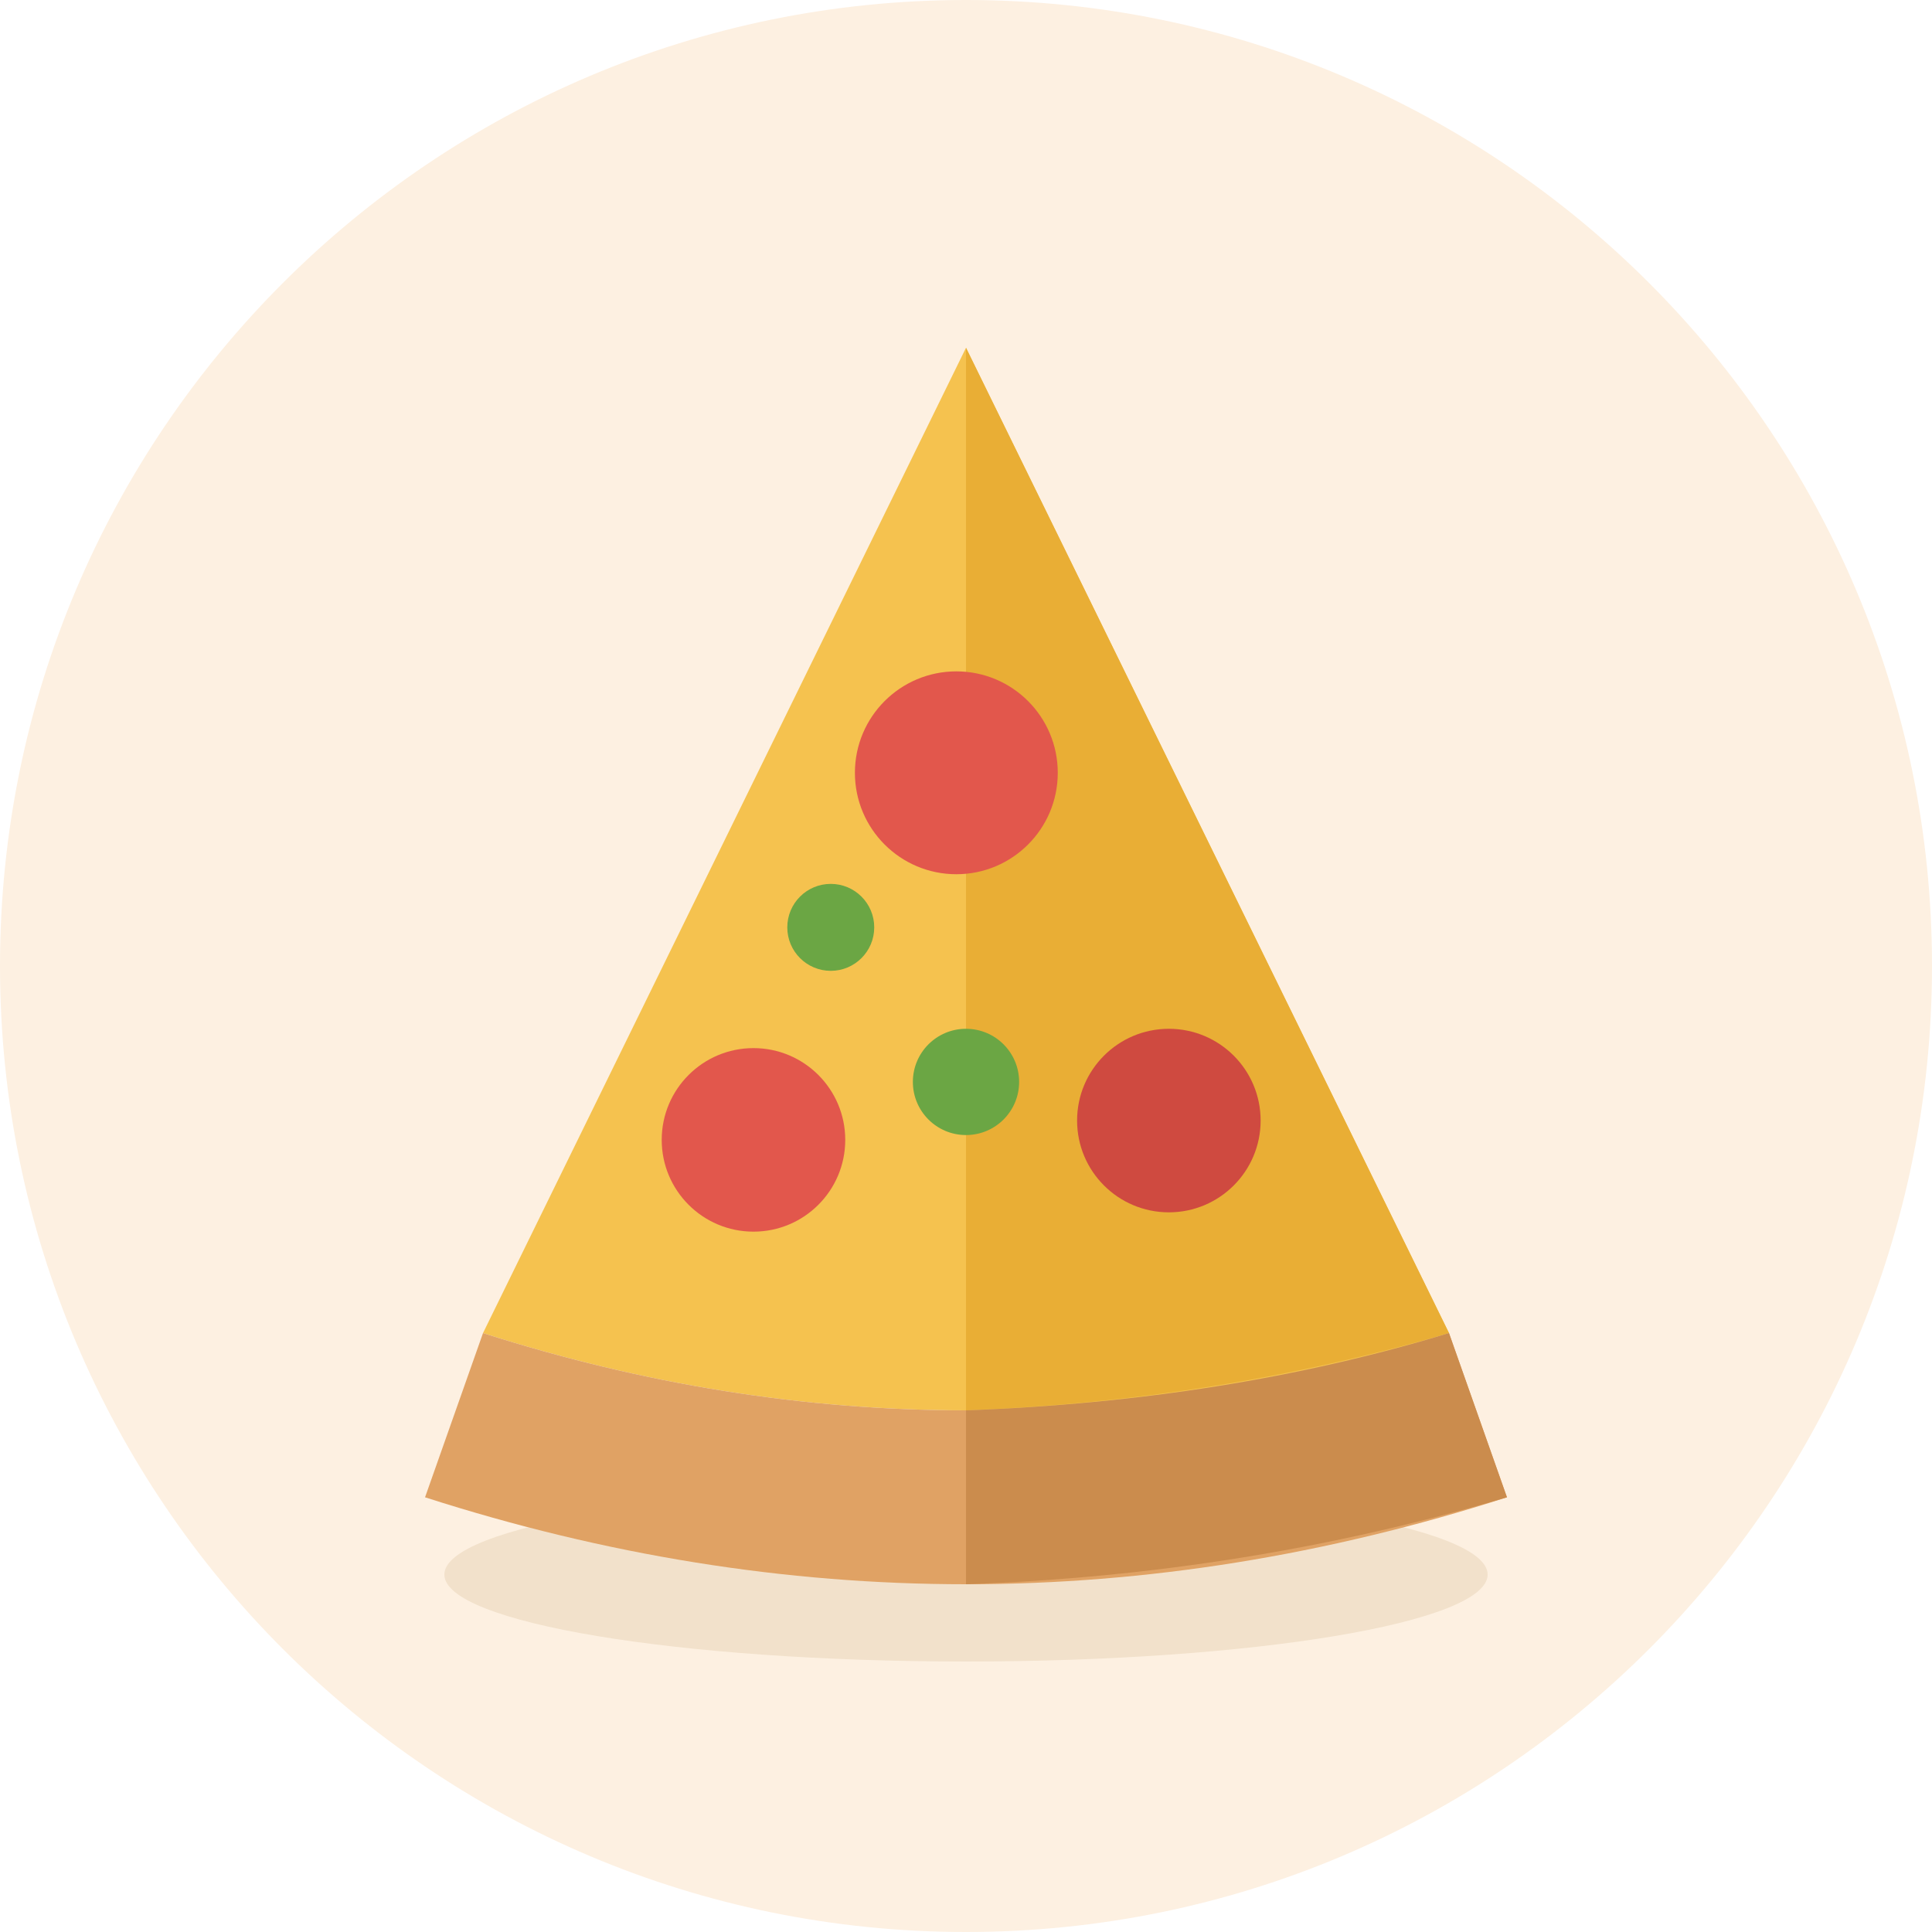
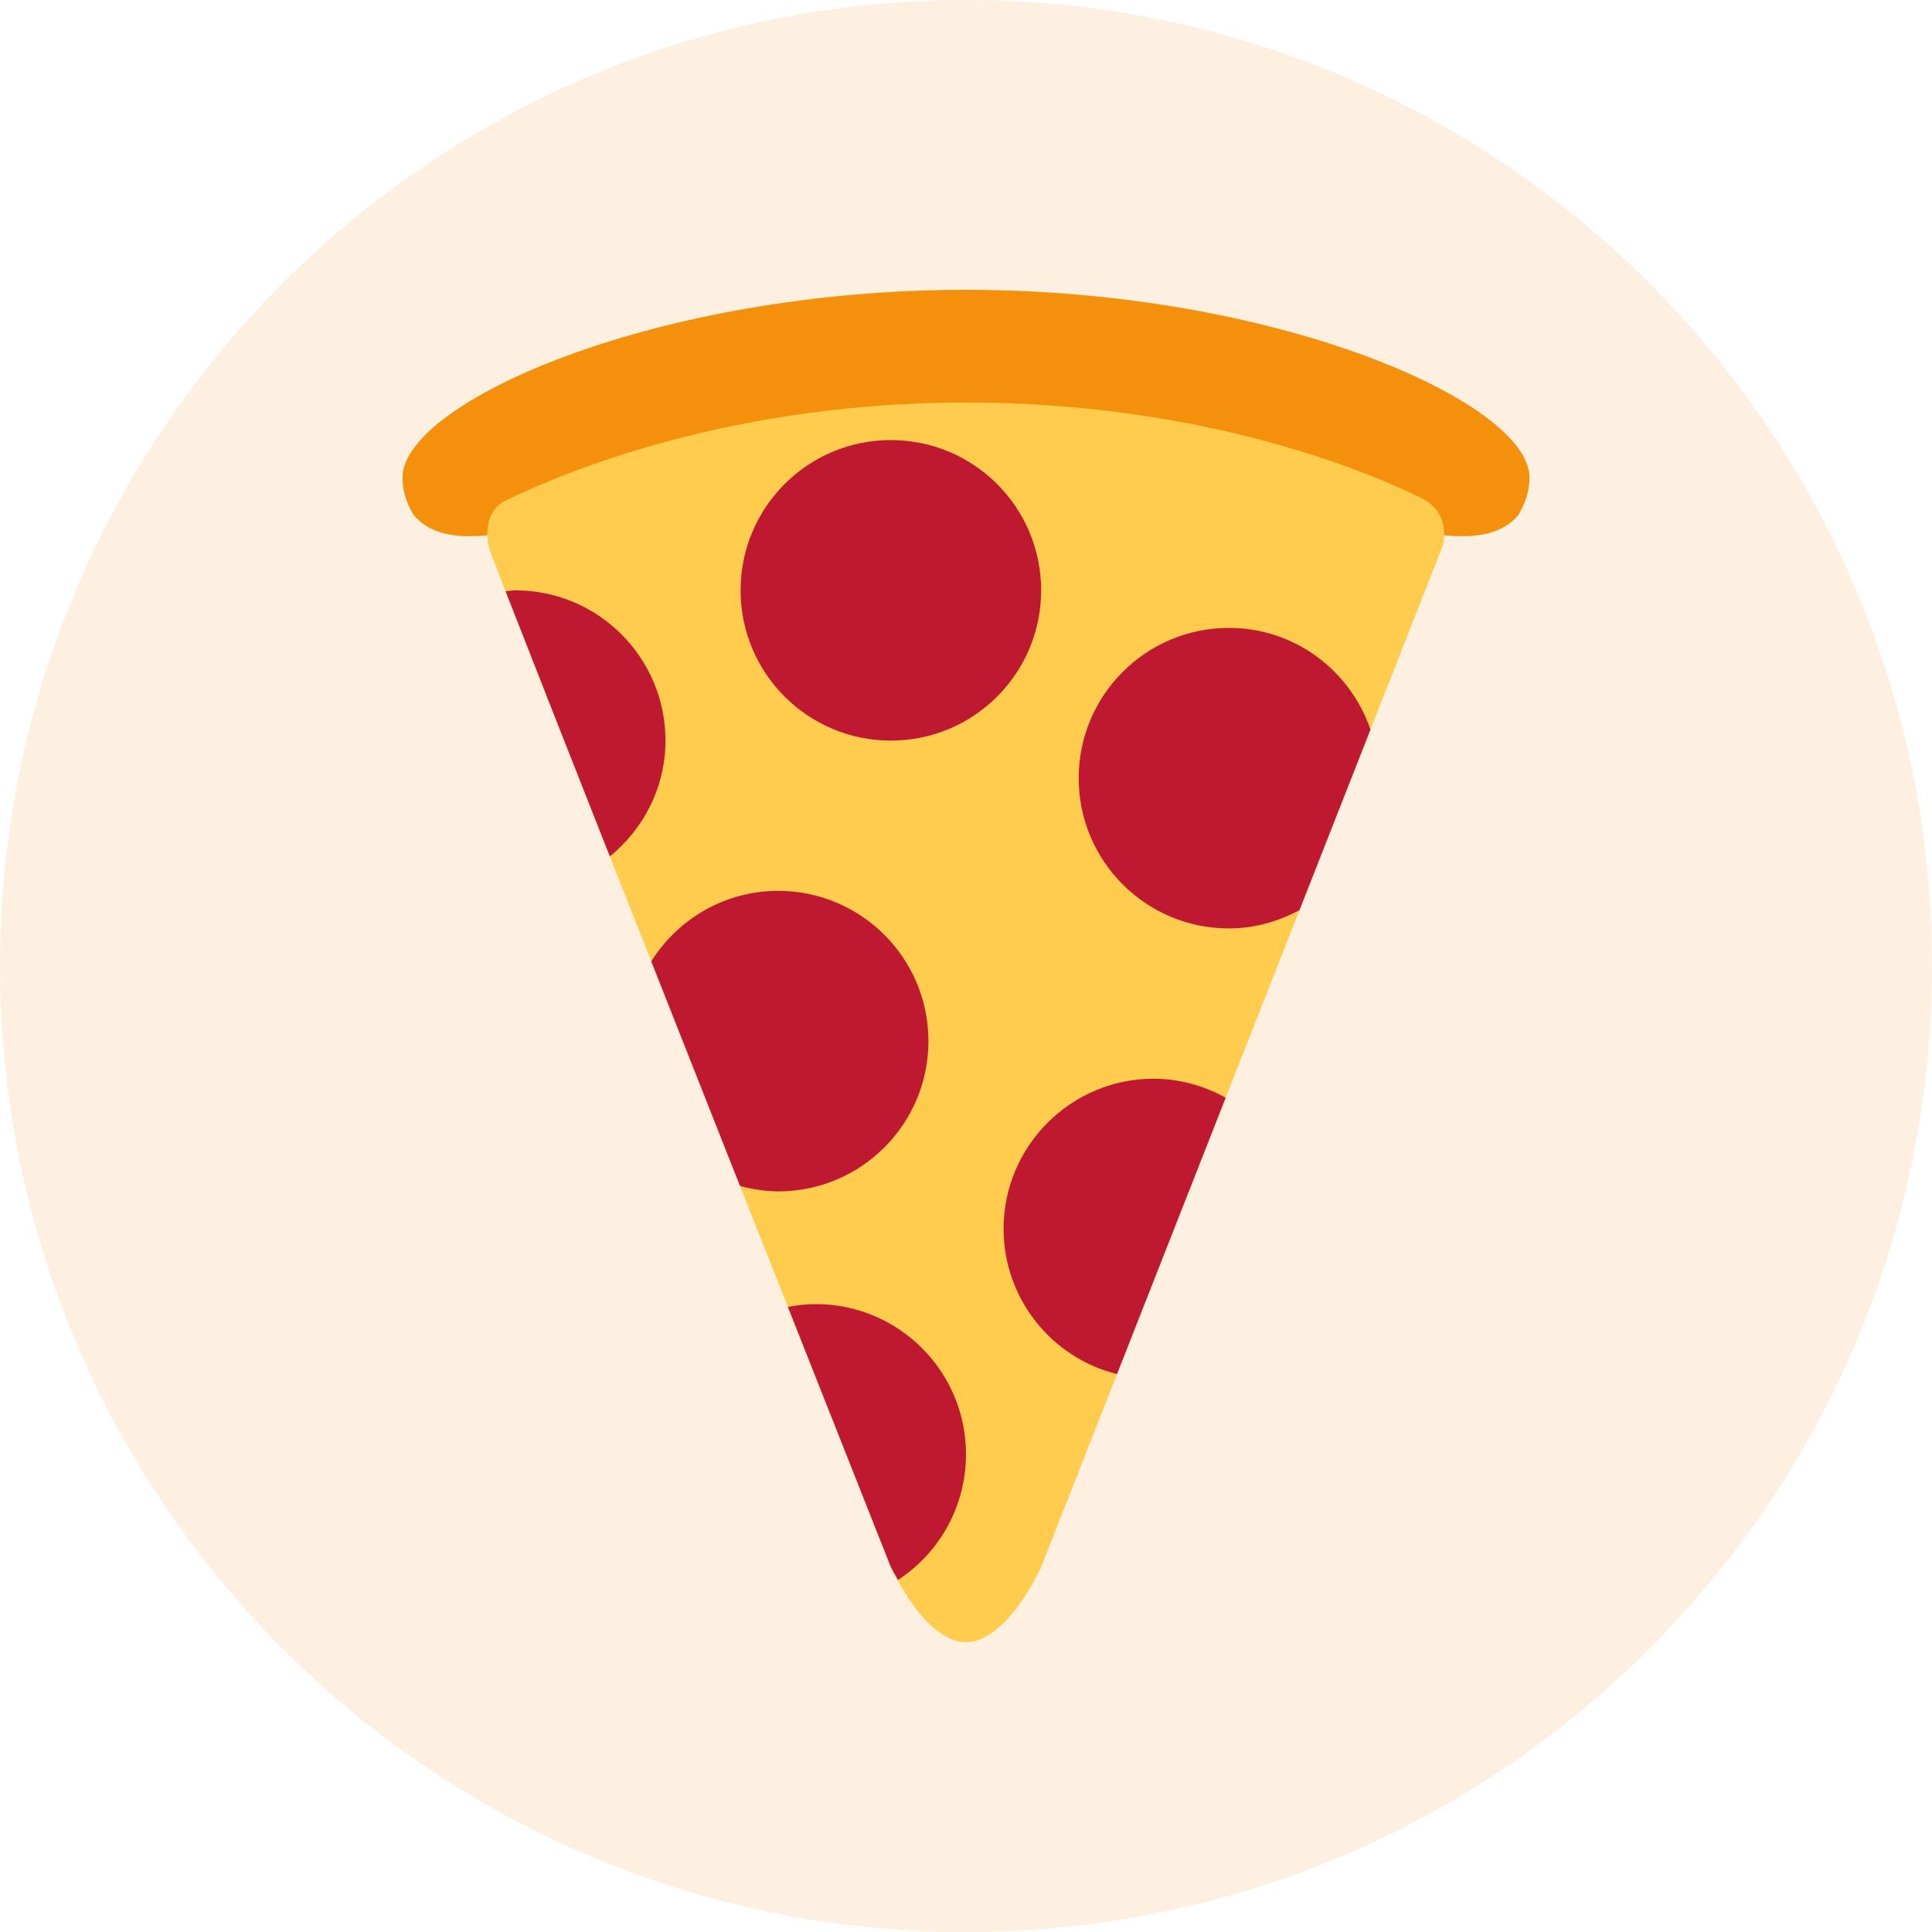
<svg xmlns="http://www.w3.org/2000/svg" viewBox="0 0 200 200">
  <circle cx="100" cy="100" r="100" fill="#FDF0E1" />
-   <ellipse cx="100" cy="163" rx="54" ry="9" fill="#F2E1CB" />
-   <path d="M100 36 L150 138 Q100 154 50 138 Z" fill="#F5C24F" />
-   <path d="M100 36 L150 138 Q126 145 100 146 Z" fill="#E9AE35" />
-   <path d="M50 138 Q100 154 150 138 L156 155 Q100 173 44 155 Z" fill="#E0A264" />
-   <path d="M100 146 Q127 145 150 138 L156 155 Q129 163 100 164 Z" fill="#CB8C4D" />
-   <circle cx="99" cy="80" r="10.5" fill="#E2574C" />
-   <circle cx="78" cy="118" r="9.5" fill="#E2574C" />
-   <circle cx="121" cy="116" r="9.5" fill="#CF4A40" />
-   <circle cx="100" cy="112" r="5.5" fill="#6BA644" />
-   <circle cx="86" cy="96" r="4.5" fill="#6BA644" />
+   <svg x="30" y="30" width="140" height="140" viewBox="0 0 36 36">
+     <path fill="#F4900C" d="M18 4c7.257 0 13 4 14.699 2 .197-.323.301-.657.301-1 0-2-6.716-5-15-5C9.716 0 3 3 3 5c0 .343.104.677.301 1C5 8 10.743 4 18 4z" />
+     <path fill="#FFCC4D" d="M18 3C11.787 3 7.384 4.81 5.727 5.618c-.477.233-.539.84-.415 1.278S16 34 16 34s.896 2 2 2 2-2 2-2L30.704 6.779s.213-.842-.569-1.229C28.392 4.689 24.047 3 18 3z" />
+     <g fill="#BE1931">
+       <path d="M18 31a4 4 0 0 0-4-4c-.254 0-.5.029-.741.075L16 34s.071.14.19.342A3.992 3.992 0 0 0 18 31zm-1-11a4 4 0 0 0-4-4c-1.426 0-2.67.752-3.378 1.876l2.362 5.978A3.97 3.97 0 0 0 13 24c2.208 0 4-1.792 4-4z" />
+       <circle cx="16" cy="8" r="4" />
+       <path d="M25 9a4 4 0 0 0 0 8c.682 0 1.315-.187 1.877-.488l1.89-4.806C28.227 10.135 26.752 9 25 9zm-6 16a3.992 3.992 0 0 0 3.019 3.864l2.893-7.357A3.954 3.954 0 0 0 23 21c-2.208 0-4 1.792-4 4zm-9-13a4 4 0 0 0-4-4c-.087 0-.169.02-.255.026.55 1.412 1.575 4.016 2.775 7.057C9.416 14.349 10 13.248 10 12z" />
+     </g>
+   </svg>
</svg>
